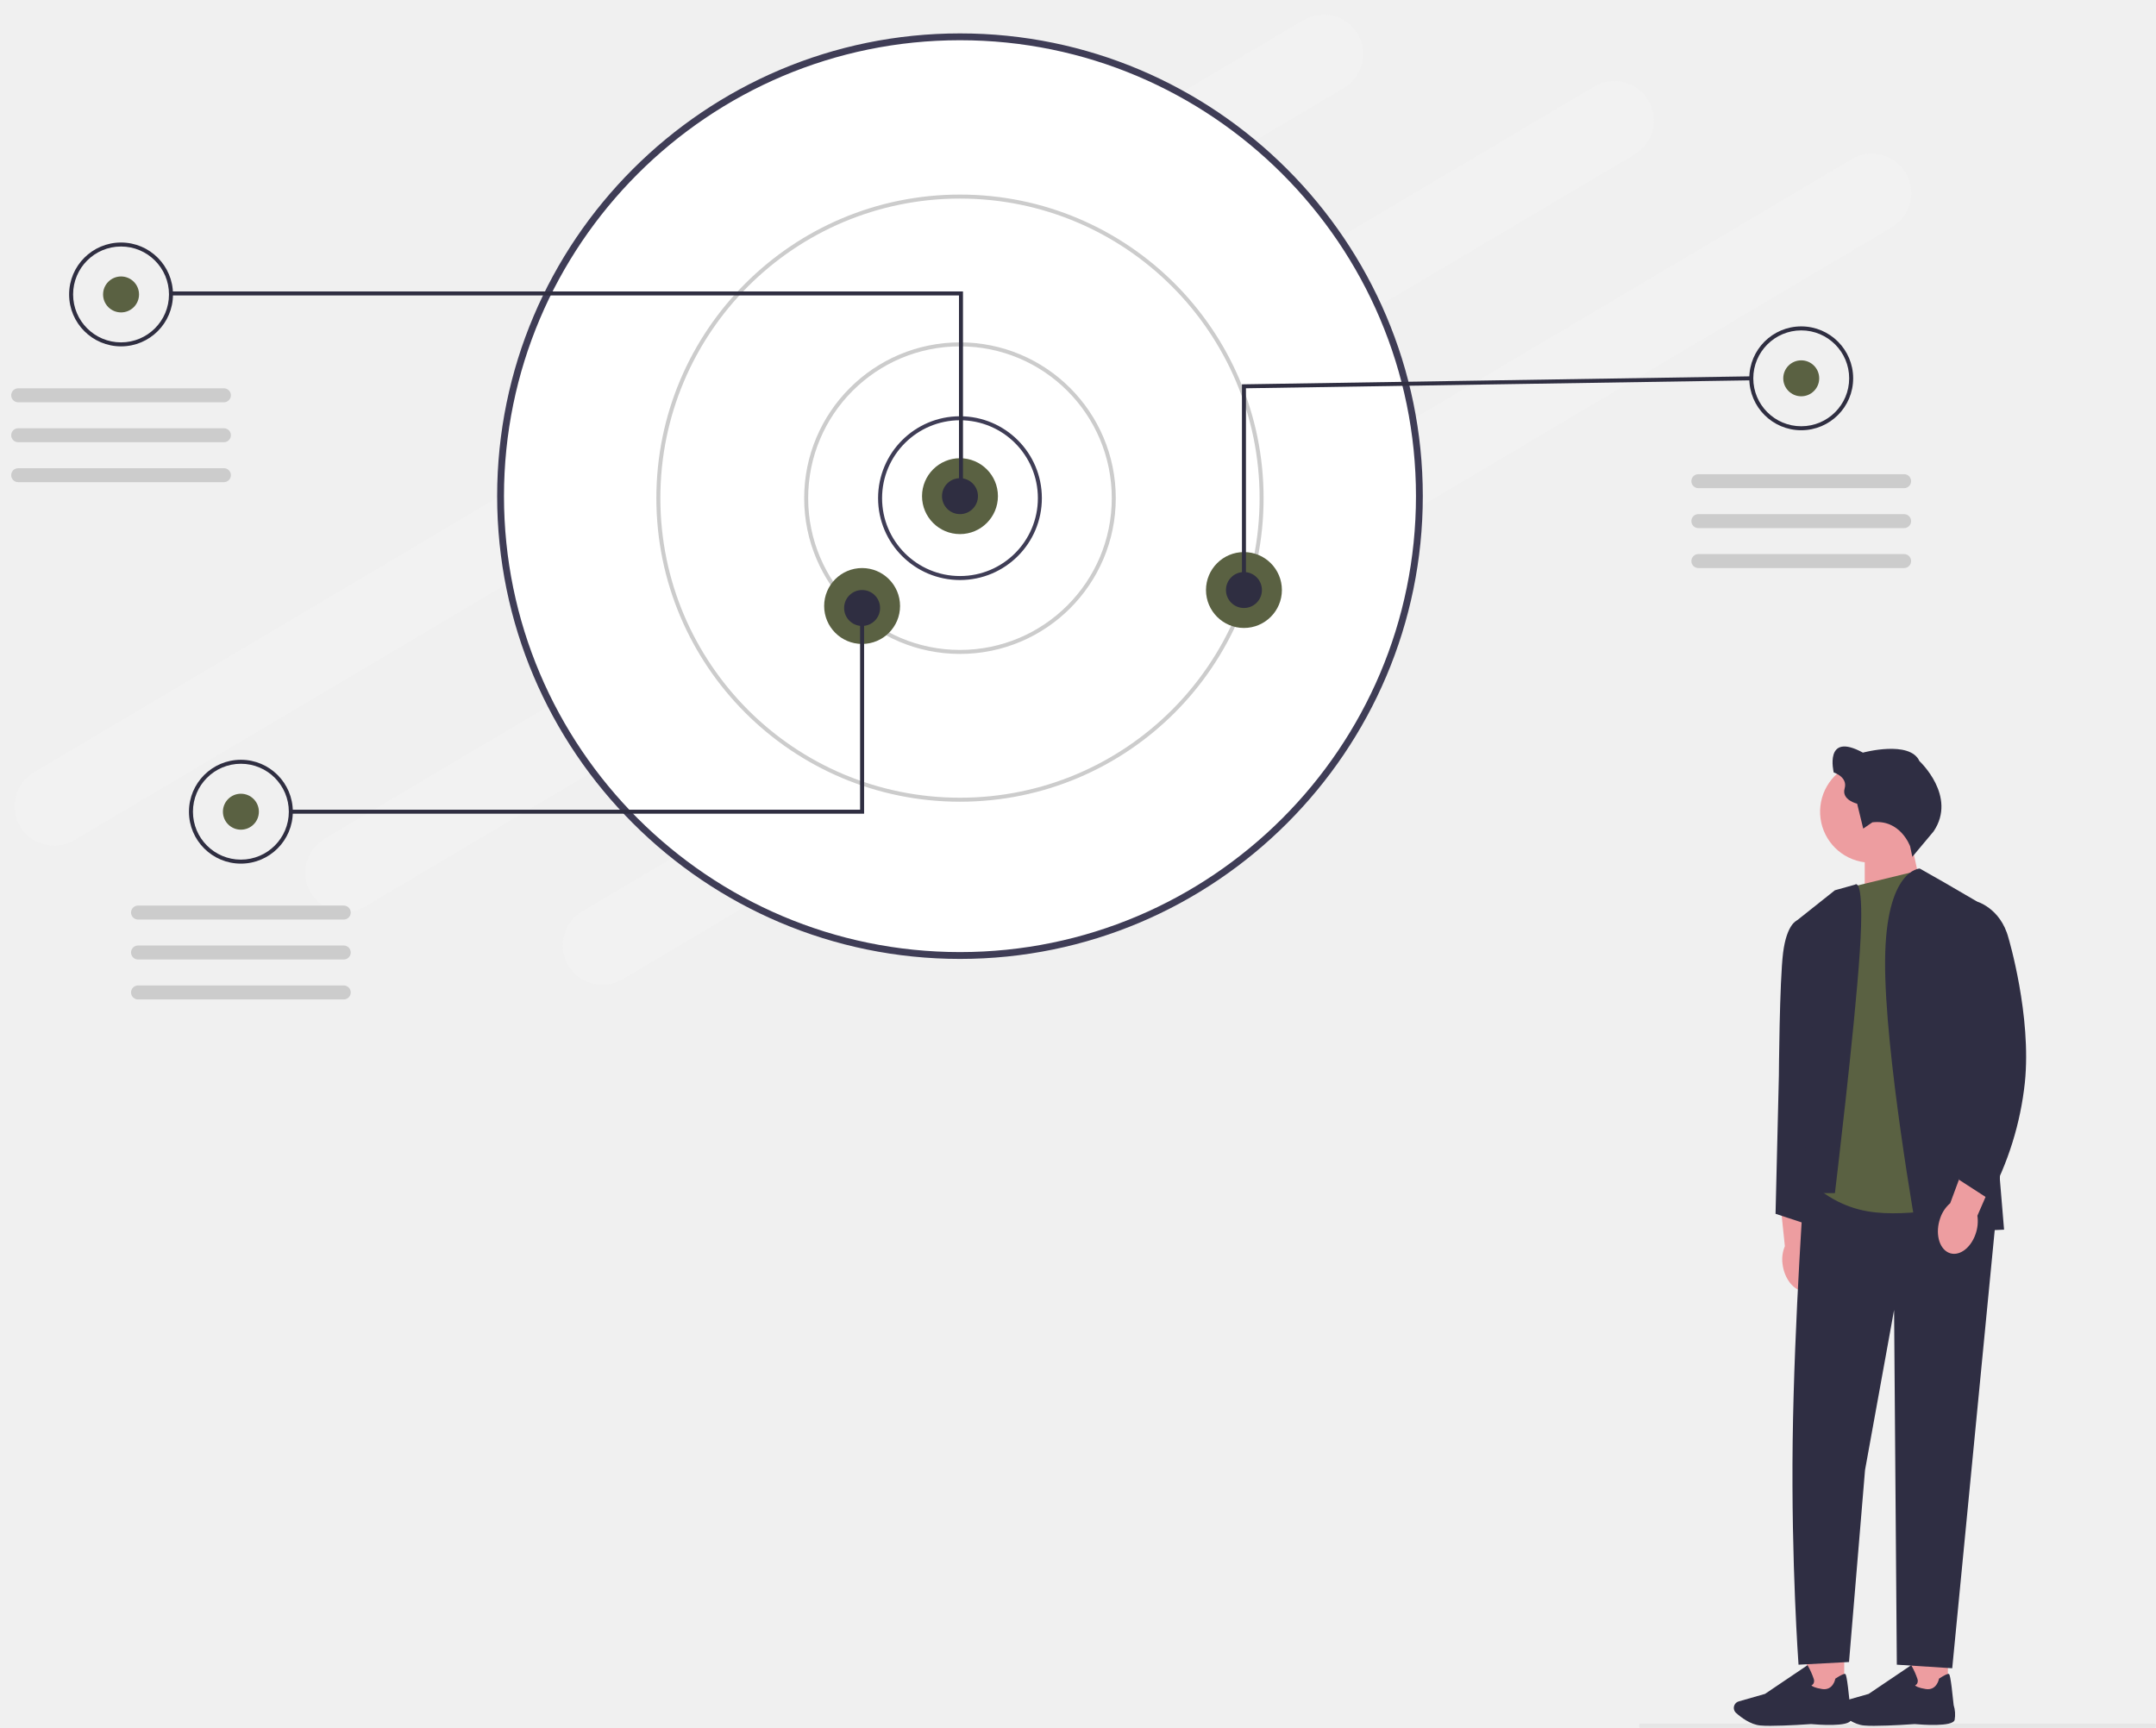
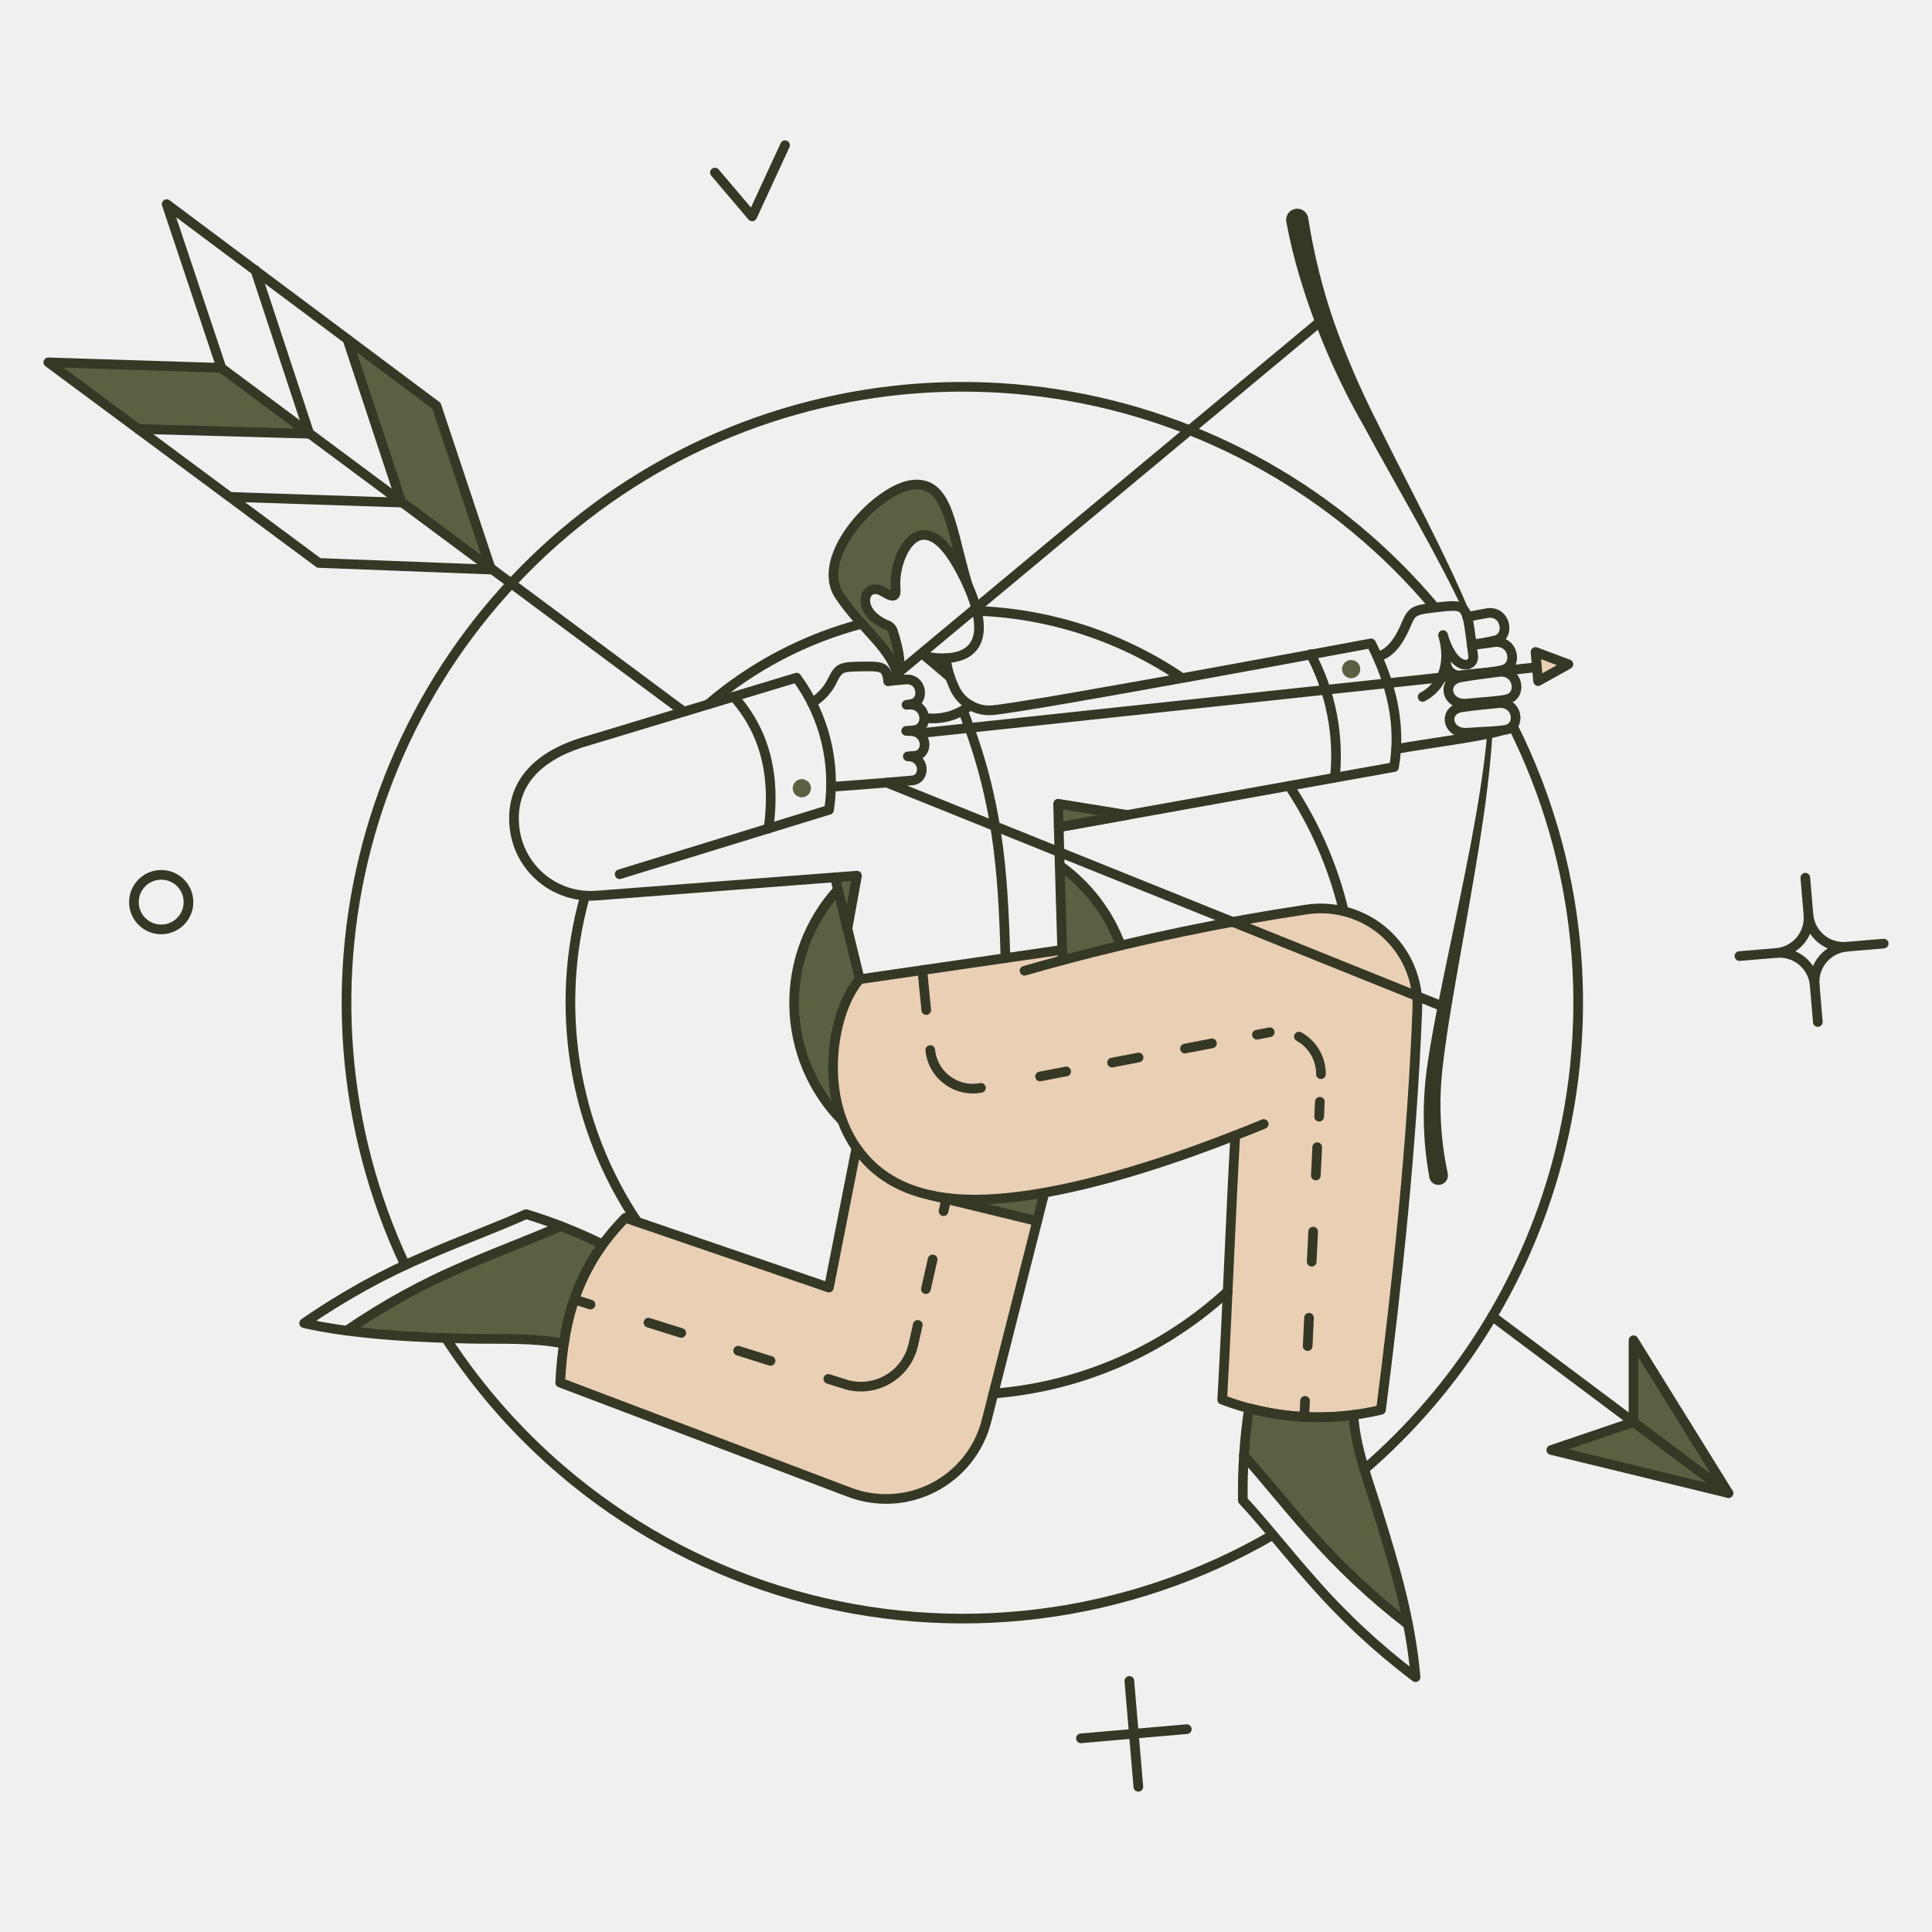
- <svg xmlns="http://www.w3.org/2000/svg" width="959.999" height="769.493" viewBox="0 0 959.999 769.493">
-   <g transform="translate(-498.446 -244.507)">
-     <path d="M17.567,0H674.7a17.567,17.567,0,1,1,0,35.135H17.567A17.567,17.567,0,0,1,17.567,0Z" transform="translate(498.446 597.413) rotate(-30.649)" fill="#f2f2f2" />
-     <path d="M17.567,0H674.7a17.567,17.567,0,1,1,0,35.135H17.567A17.567,17.567,0,0,1,17.567,0Z" transform="translate(627.889 627.001) rotate(-30.649)" fill="#f2f2f2" />
-     <path d="M17.567,0H674.7a17.567,17.567,0,1,1,0,35.135H17.567A17.567,17.567,0,0,1,17.567,0Z" transform="translate(742.539 659.362) rotate(-30.649)" fill="#f2f2f2" />
-     <circle cx="204.562" cy="204.562" r="204.562" transform="translate(721.332 260.898)" fill="#fff" />
-     <path d="M385.341,360.7c0-113.635,92.449-206.084,206.084-206.084S797.508,247.062,797.508,360.7,705.059,566.781,591.424,566.781,385.341,474.332,385.341,360.7Zm3.043,0c0,111.957,91.084,203.04,203.041,203.04S794.465,472.654,794.465,360.7,703.381,157.657,591.424,157.657,388.384,248.74,388.384,360.7Z" transform="translate(334.469 104.763)" fill="#3f3d56" />
-     <path d="M526.082,332.558h0a36.465,36.465,0,1,1,36.465,36.465,36.465,36.465,0,0,1-36.465-36.465Zm36.465-34.687a34.726,34.726,0,0,0-34.687,34.687h0a34.687,34.687,0,1,0,34.687-34.687Z" transform="translate(363.346 133.791)" fill="#3f3d56" style="isolation:isolate" />
-     <path d="M498.776,338.16h0a69.373,69.373,0,1,1,69.373,69.373,69.373,69.373,0,0,1-69.373-69.373Zm69.373-67.594a67.594,67.594,0,1,0,67.594,67.594,67.594,67.594,0,0,0-67.594-67.594Z" transform="translate(357.744 128.189)" fill="#ccc" style="isolation:isolate" />
-     <path d="M444.166,349.365A135.189,135.189,0,1,1,579.354,484.554,135.189,135.189,0,0,1,444.166,349.365Zm135.189-133.41a133.41,133.41,0,1,0,133.41,133.41,133.41,133.41,0,0,0-133.41-133.41Z" transform="translate(346.539 116.984)" fill="#ccc" style="isolation:isolate" />
-     <circle cx="16.899" cy="16.899" r="16.899" transform="translate(908.995 448.561)" fill="#5A6142" style="isolation:isolate" />
-     <circle cx="16.899" cy="16.899" r="16.899" transform="translate(865.414 497.479)" fill="#5A6142" style="isolation:isolate" />
-     <circle cx="16.899" cy="16.899" r="16.899" transform="translate(1035.436 490.363)" fill="#5A6142" style="isolation:isolate" />
-     <circle cx="8.005" cy="8.005" r="8.005" transform="translate(917.889 457.455)" fill="#2f2e41" />
-     <circle cx="8.005" cy="8.005" r="8.005" transform="translate(1044.33 499.258)" fill="#2f2e41" />
-     <circle cx="8.005" cy="8.005" r="8.005" transform="translate(874.308 507.262)" fill="#2f2e41" />
-     <circle cx="8.005" cy="8.005" r="8.005" transform="translate(544.341 367.626)" fill="#5A6142" />
-     <path d="M412.562,132.98H61.248V131.2H414.342v91.607h-1.78Z" transform="translate(512.887 243.096)" fill="#2f2e41" />
-     <path d="M227.2,255.013a23.124,23.124,0,1,1,23.124,23.124A23.124,23.124,0,0,1,227.2,255.013Zm23.124-21.346a21.346,21.346,0,1,0,21.346,21.346,21.346,21.346,0,0,0-21.346-21.346Z" transform="translate(302.021 120.618)" fill="#2f2e41" />
-     <circle cx="8.005" cy="8.005" r="8.005" transform="translate(597.705 597.981)" fill="#5A6142" />
-     <path d="M271.478,446.15h0A23.124,23.124,0,1,1,294.6,469.274a23.124,23.124,0,0,1-23.124-23.124ZM294.6,424.8a21.346,21.346,0,1,0,21.345,21.346A21.346,21.346,0,0,0,294.6,424.8Z" transform="translate(311.107 159.836)" fill="#2f2e41" />
-     <circle cx="8.005" cy="8.005" r="8.005" transform="translate(1292.473 404.98)" fill="#5A6142" />
-     <path d="M847.963,286.008a23.124,23.124,0,1,1,23.124,23.124A23.124,23.124,0,0,1,847.963,286.008Zm23.124-21.346a21.37,21.37,0,0,0-21.346,21.346h0a21.346,21.346,0,1,0,21.346-21.346Z" transform="translate(429.39 126.978)" fill="#2f2e41" />
-     <path d="M457.3,166.136l226.784-3.571.028,1.778-225.032,3.544v89.844H457.3Z" transform="translate(594.148 249.531)" fill="#2f2e41" />
-     <path d="M105.9,338H359.375V248.171h1.779v91.607H105.9Z" transform="translate(522.048 267.096)" fill="#2f2e41" />
-     <path d="M3.113,0H94.721a3.113,3.113,0,0,1,0,6.226H3.113A3.113,3.113,0,0,1,3.113,0Z" transform="translate(503.428 417.432)" fill="#ccc" />
-     <path d="M3.113,0H94.721a3.113,3.113,0,0,1,0,6.226H3.113A3.113,3.113,0,0,1,3.113,0Z" transform="translate(503.428 435.221)" fill="#ccc" />
-     <path d="M3.113,0H94.721a3.113,3.113,0,0,1,0,6.226H3.113A3.113,3.113,0,0,1,3.113,0Z" transform="translate(503.428 453.008)" fill="#ccc" />
-     <path d="M3.113,0H94.721a3.113,3.113,0,0,1,0,6.226H3.113A3.113,3.113,0,0,1,3.113,0Z" transform="translate(556.792 647.787)" fill="#ccc" />
-     <path d="M3.113,0H94.721a3.113,3.113,0,0,1,0,6.226H3.113A3.113,3.113,0,0,1,3.113,0Z" transform="translate(556.792 665.575)" fill="#ccc" />
-     <path d="M3.113,0H94.721a3.113,3.113,0,0,1,0,6.226H3.113A3.113,3.113,0,0,1,3.113,0Z" transform="translate(556.792 683.363)" fill="#ccc" />
-     <path d="M3.113,0H94.721a3.113,3.113,0,0,1,0,6.226H3.113A3.113,3.113,0,0,1,3.113,0Z" transform="translate(1251.561 455.677)" fill="#ccc" />
-     <path d="M3.113,0H94.721a3.113,3.113,0,0,1,0,6.226H3.113A3.113,3.113,0,0,1,3.113,0Z" transform="translate(1251.561 473.464)" fill="#ccc" />
-     <path d="M3.113,0H94.721a3.113,3.113,0,0,1,0,6.226H3.113A3.113,3.113,0,0,1,3.113,0Z" transform="translate(1251.561 491.253)" fill="#ccc" />
-     <g transform="translate(1228.291 561.07)">
-       <path d="M0,561.827c0,.525.227.947.509.947H229.645c.283,0,.509-.422.509-.947s-.227-.947-.509-.947H.509C.227,560.88,0,561.3,0,561.827Z" transform="translate(0 -109.844)" fill="#e6e6e6" />
-       <g transform="translate(42.175 0)">
-         <path d="M16.92,40.607C15.575,47.355,10.777,51.732,6.2,50.379S-.992,42.453.353,35.705A15.206,15.206,0,0,1,3.79,28.488L9.862,0l14.2,4.679-7.5,27.589a17.094,17.094,0,0,1,.342,8.339h0Z" transform="matrix(0.951, -0.309, 0.309, 0.951, 10.32, 212.482)" fill="#ed9da0" />
-         <rect width="16.663" height="23.642" transform="translate(32.493 414.034)" fill="#ed9da0" />
-         <path d="M284.427,554.38c2.849.255,17.109,1.385,17.825-1.886a14.012,14.012,0,0,0-.446-6.565c-1.369-13.639-1.878-13.79-2.188-13.878-.485-.143-1.9.533-4.2,2.013l-.143.1-.032.167c-.04.215-1.058,5.22-5.889,4.448-3.31-.525-4.385-1.257-4.727-1.615a2.036,2.036,0,0,0,.875-.732,2.561,2.561,0,0,0,.183-2.133,33.125,33.125,0,0,0-2.562-5.753l-.215-.382-18.939,12.78-11.7,3.342a3.014,3.014,0,0,0-1.95,1.727h0a3.017,3.017,0,0,0,.764,3.406c2.125,1.91,6.342,5.18,10.774,5.586,1.178.111,2.737.151,4.488.151,7.313,0,17.992-.756,18.071-.772Z" transform="translate(-250.088 -103.161)" fill="#2f2e43" />
-         <rect width="16.663" height="23.642" transform="translate(78.655 414.034)" fill="#ed9da0" />
-         <path d="M226.417,554.38c2.849.255,17.109,1.385,17.825-1.886a14.012,14.012,0,0,0-.446-6.565c-1.369-13.639-1.878-13.79-2.188-13.878-.485-.143-1.9.533-4.2,2.013l-.143.1-.032.167c-.04.215-1.058,5.22-5.889,4.448-3.31-.525-4.385-1.257-4.727-1.615a2.035,2.035,0,0,0,.875-.732,2.56,2.56,0,0,0,.183-2.133,33.123,33.123,0,0,0-2.562-5.753l-.215-.382-18.939,12.78-11.7,3.342a3.014,3.014,0,0,0-1.95,1.727h0a3.017,3.017,0,0,0,.764,3.406c2.125,1.91,6.342,5.18,10.774,5.586,1.178.111,2.737.151,4.488.151,7.313,0,17.992-.756,18.071-.772Z" transform="translate(-145.916 -103.161)" fill="#2f2e43" />
-         <path d="M19.882,45.233A22.7,22.7,0,1,1,40.626,36.64l4.8,21.868L19.882,69.127Z" transform="translate(38.405 22.215)" fill="#ed9da0" />
-         <path d="M24.918,34.817l-3.13,3.8L16.124,28.7S8.9,29.076,8.9,23.714,2.264,18.2,2.264,18.2-7.119,1.811,12.321,6.127c0,0,18.531-11.205,25.24-3.31,0,0,20.563,10.352,14.675,28.381L46.262,44.664l-2.218-4.2s-7.511-10.57-19.133-5.65Z" transform="translate(47.32 9.317) rotate(16)" fill="#2f2e43" />
-         <path d="M172.367,254.19h86.951L238.041,473.57l-24.668-1.591L212.155,313.99l-12.937,71.3-7.132,85.494-22.48,1.194s-3.3-45.045-2.61-99.492S172.367,254.19,172.367,254.19Z" transform="translate(-140.797 -47.202)" fill="#2f2e43" />
-         <path d="M221.592,83.19,192.15,90.352,166.98,199.122l2.96,20.14a47.674,47.674,0,0,0,28.215,15.922c18.432,3.119,45.511-3.445,45.511-3.445l13.225-12.477Z" transform="translate(-138.37 -12.274)" fill="#5A6142" />
-         <path d="M173.531,82.313l10.564,5.994L198.9,96.932,211.086,243.14l-38.84,1.793s-14.456-81.021-14.134-121.676S173.531,82.313,173.531,82.313Z" transform="translate(-90.758 -12.095)" fill="#2f2e43" />
-         <path d="M272.64,91.353s4.351-4.458,2.108,29.886-11.083,107.489-11.083,107.489H246.635V107.392l17.029-13.528Z" transform="translate(-218.654 -13.964)" fill="#2f2e43" />
-         <path d="M302.513,108.868l-10.1,2.077s-4.424,1.623-6.032,14.2-1.886,54.8-1.886,54.8l-1.488,61.554,19.5,6.43-6.5-30.09,6.509-108.97Z" transform="translate(-264.433 -17.518)" fill="#2f2e43" />
-         <path d="M16.268,39.732c-4.1,5.53-10.3,7.432-13.862,4.257s-3.119-10.233.979-15.772a15.1,15.1,0,0,1,6.2-5.053L27.249,0,38.087,10.3,19.522,32.037a17.13,17.13,0,0,1-3.255,7.687h0Z" transform="translate(80.417 199.9) rotate(-17)" fill="#ed9da0" />
-         <path d="M137.2,99.238l8.069-2.538s10.934,2.714,14.554,16.369c0,0,10.373,34.658,7.3,64.443a139.861,139.861,0,0,1-16.128,51.782l-13.27-8.582,8.867-56.254-9.4-65.219Z" transform="translate(-37.538 -11.944)" fill="#2f2e43" />
-       </g>
+ <svg xmlns="http://www.w3.org/2000/svg" fill="none" viewBox="0 0 420 420" id="Marketing-Target--Streamline-Bangalore">
+   <g id="Marketing-Marketing-target-01">
+     <g id="color 2">
+       <path id="Vector" fill="#E9CFB4" d="M284.054 197.671c-17.867 2.683 -35.57 6.36 -53.027 11.012l-0.105 -2.257 -44.064 6.287c-6.159 6.917 -8.98 24.917 -0.67 36.807l-5.954 30.385 -44.289 -15.162c-10.095 10.334 -13.44 21.346 -14.165 35.83l62.843 23.78c2.972 1.13 6.149 1.617 9.324 1.432 3.174 -0.187 6.273 -1.044 9.092 -2.514 2.819 -1.47 5.296 -3.52 7.265 -6.017 1.97 -2.495 3.389 -5.38 4.164 -8.463l11.012 -43.331 -19.958 -5.061c18.883 2.503 48.002 -7.692 63.011 -13.574 -0.878 15.042 -1.596 35.192 -2.833 57.456 11.023 4.183 23.05 4.948 34.514 2.195 3.431 -26.893 6.823 -57.217 7.94 -87.15 0.118 -3.089 -0.447 -6.168 -1.653 -9.015 -1.205 -2.847 -3.022 -5.394 -5.321 -7.46s-5.027 -3.602 -7.986 -4.497 -6.08 -1.128 -9.139 -0.683" stroke-width="2.1" />
+       <path id="Vector_2" fill="#E9CFB4" d="m333.81 141.731 0.559 6.344 6.583 -3.671z" stroke-width="2.1" />
+     </g>
+     <g id="color 1">
+       <path id="Vector_3" fill="#343825" d="M319.805 133.831c-5.586 -13.65 -14.045 -28.967 -20.628 -42.454 -3.528 -6.951 -6.607 -14.121 -9.217 -21.466 -2.497 -7.285 -4.353 -14.775 -5.546 -22.384 -0.036 -0.323 -0.134 -0.635 -0.292 -0.918 -0.16 -0.283 -0.372 -0.532 -0.628 -0.731s-0.55 -0.345 -0.863 -0.428c-0.313 -0.083 -0.64 -0.103 -0.962 -0.058 -0.321 0.046 -0.63 0.155 -0.907 0.322 -0.279 0.167 -0.521 0.389 -0.71 0.651 -0.191 0.263 -0.328 0.56 -0.401 0.877 -0.071 0.316 -0.082 0.644 -0.025 0.963 0.737 3.957 1.682 7.873 2.833 11.731 3.408 11.441 8.135 22.448 14.085 32.798 7.14 13.247 16.16 28.169 22.26 41.536 0.059 0.133 0.166 0.237 0.302 0.29 0.134 0.053 0.286 0.05 0.418 -0.008s0.237 -0.167 0.29 -0.302c0.053 -0.135 0.05 -0.286 -0.008 -0.418" stroke-width="2.1" />
+       <path id="Vector_4" fill="#5A6142" d="m186.858 212.713 -4.708 -19.352c-6.278 6.904 -9.68 15.947 -9.509 25.278 0.171 9.33 3.901 18.243 10.427 24.912 -4.229 -11.407 -1.157 -25.292 3.791 -30.839" stroke-width="2.1" />
+       <path id="Vector_5" fill="#5A6142" d="M243.636 205.531c-4.229 0.997 -8.419 2.075 -12.6 3.192 -0.319 -6.544 -0.559 -16 -0.678 -20.58 6.109 4.293 10.746 10.365 13.278 17.388" stroke-width="2.1" />
+       <path id="Vector_6" fill="#5A6142" d="m206.529 147.197 -5.386 -4.549c1.466 0.329 2.968 0.463 4.469 0.399 0.172 1.409 0.479 2.799 0.918 4.15" stroke-width="2.1" />
+       <path id="Vector_7" fill="#5A6142" d="m186.299 190.369 -2.075 11.531 -2.713 -11.172z" stroke-width="2.1" />
+       <path id="Vector_8" fill="#5A6142" d="m202.459 259.875 23.062 5.586 1.556 -6.184c-8.18 1.436 -17.077 2.234 -24.619 0.598" stroke-width="2.1" />
+       <path id="Vector_9" fill="#5A6142" d="m245.072 177.162 -14.923 2.673 -0.12 -5.107z" stroke-width="2.1" />
+       <path id="Vector_10" fill="#343825" d="M323.316 159.407c-1.277 14.603 -5.386 33.117 -8.419 47.76 -1.596 7.661 -3.392 16.199 -4.549 23.98 -1.241 8.264 -1.107 16.678 0.399 24.898 0.061 0.267 0.176 0.519 0.338 0.737 0.162 0.221 0.367 0.405 0.603 0.544 0.237 0.139 0.5 0.225 0.771 0.258 0.271 0.032 0.546 0.008 0.809 -0.069 0.523 -0.149 0.964 -0.496 1.233 -0.966 0.269 -0.473 0.342 -1.029 0.204 -1.554 -1.634 -7.709 -1.984 -15.637 -1.037 -23.461 0.918 -7.77 2.434 -16.239 3.791 -23.9 2.583 -14.79 6.138 -33.333 6.976 -48.147 -0.004 -0.14 -0.059 -0.273 -0.155 -0.373 -0.097 -0.101 -0.227 -0.162 -0.367 -0.172 -0.139 -0.01 -0.277 0.032 -0.386 0.118s-0.185 0.21 -0.208 0.348" stroke-width="2.1" />
+       <path id="Vector_11" fill="#5A6142" d="M210.359 127.168c-0.439 -1.037 -1.001 -2.113 -1.596 -3.232 -8.692 -16.401 -15.003 -2.394 -14.005 4.469 0.04 1.237 -0.602 1.604 -2.673 0.319 -4.28 -2.656 -6.697 4.383 1.157 7.382 0.374 0.258 0.665 0.618 0.84 1.037 1.516 4.708 1.915 7.77 1.117 10.693 -0.63 -6.3 -7.535 -10.618 -12.688 -18.27 -5.777 -8.583 8.61 -23.661 16.199 -24.179s7.978 9.452 11.648 21.781" stroke-width="2.1" />
+       <path id="Vector_12" fill="#5A6142" d="M294.229 307.595c-7.592 1.006 -15.305 0.506 -22.703 -1.47 -0.479 3.471 -0.918 6.703 -1.157 10.254 8.232 9.015 18.425 23.614 35.671 36.708 -4.034 -20.75 -11.258 -34.713 -11.81 -45.492" stroke-width="2.1" />
+       <path id="Vector_13" fill="#5A6142" d="M121.901 266.459c-11.55 5.212 -28.285 10.116 -46.603 22.783 8.056 1.695 40.816 1.531 47.282 2.873 0.966 -7.785 3.86 -15.204 8.419 -21.586 -3.152 -1.476 -5.785 -2.713 -9.097 -4.07" stroke-width="2.1" />
+       <path id="Vector_14" fill="#5A6142" d="m106.739 123.816 -19.431 -14.723 -11.771 -35.312 19.352 14.444z" stroke-width="2.1" />
+       <path id="Vector_15" fill="#5A6142" d="m67.238 94.29 -37.227 -1.037L10.5 78.769l37.506 1.197z" stroke-width="2.1" />
+       <path id="Vector_16" fill="#5A6142" d="M176.284 171.177c0.048 0.524 -0.115 1.045 -0.452 1.449 -0.337 0.404 -0.82 0.658 -1.344 0.705 -0.524 0.048 -1.045 -0.115 -1.449 -0.452 -0.404 -0.337 -0.658 -0.82 -0.706 -1.344 -0.047 -0.524 0.115 -1.045 0.452 -1.449 0.337 -0.404 0.82 -0.658 1.344 -0.705 0.524 -0.048 1.045 0.115 1.449 0.452s0.658 0.82 0.705 1.344" stroke-width="2.1" />
+       <path id="Vector_17" fill="#5A6142" d="M295.705 145.282c0.048 0.524 -0.116 1.045 -0.452 1.449s-0.821 0.658 -1.344 0.705 -1.046 -0.115 -1.449 -0.452c-0.403 -0.337 -0.657 -0.82 -0.706 -1.344 -0.023 -0.259 0.004 -0.521 0.082 -0.769s0.204 -0.48 0.37 -0.68 0.372 -0.365 0.603 -0.486c0.229 -0.121 0.481 -0.196 0.741 -0.219s0.521 0.004 0.769 0.082c0.25 0.077 0.481 0.203 0.68 0.37s0.365 0.371 0.487 0.602c0.12 0.231 0.195 0.483 0.218 0.742" stroke-width="2.1" />
+       <path id="Vector_18" fill="#5A6142" d="M355.116 291.356v17.795l-17.875 6.065 38.504 9.377z" stroke-width="2.1" />
+     </g>
+     <g id="outlines">
+       <path id="Vector_19" stroke="#343825" stroke-linecap="round" stroke-linejoin="round" d="M209.322 154.459c7.621 19.352 8.698 34.354 9.257 53.825" stroke-width="2.1" />
+       <path id="Vector_20" stroke="#343825" stroke-linecap="round" stroke-linejoin="round" d="M284.932 142.21c4.37 8.22 6.203 17.551 5.267 26.813" stroke-width="2.1" />
+       <path id="Vector_21" stroke="#343825" stroke-linecap="round" stroke-linejoin="round" d="M88.066 274.997c-13.853 -29.444 -16.511 -62.922 -7.477 -94.183C89.622 149.554 109.729 122.652 137.153 105.138c27.423 -17.515 60.286 -24.445 92.447 -19.494 32.162 4.95 61.419 21.441 82.305 46.392" stroke-width="2.1" />
+       <path id="Vector_22" stroke="#343825" stroke-linecap="round" stroke-linejoin="round" d="M299.576 142.729c2.075 -0.598 4.122 -2.23 6.145 -7.062 1.285 -3.068 1.835 -3.106 7.262 -3.711 6.384 -0.712 5.832 -0.315 7.262 10.574 0.351 2.675 -4.2 3.791 -6.544 -4.469 1.875 6.344 -0.279 11.252 -4.429 13.44" stroke-width="2.1" />
+       <path id="Vector_23" stroke="#343825" stroke-linecap="round" stroke-linejoin="round" d="M183.067 243.6c-6.526 -6.67 -10.256 -15.582 -10.427 -24.912 -0.171 -9.331 3.231 -18.373 9.509 -25.278" stroke-width="2.1" />
+       <path id="Vector_24" stroke="#343825" stroke-linecap="round" stroke-linejoin="round" d="M230.349 188.135c6.082 4.326 10.714 10.39 13.287 17.396" stroke-width="2.1" />
+       <path id="Vector_25" stroke="#343825" stroke-linecap="round" stroke-linejoin="round" d="M276.673 333.69c-15.618 9.087 -32.909 14.921 -50.839 17.153s-36.125 0.817 -53.494 -4.162c-17.368 -4.979 -33.55 -13.419 -47.573 -24.814 -10.834 -8.801 -20.207 -19.226 -27.797 -30.883" stroke-width="2.1" />
+       <path id="Vector_26" stroke="#343825" stroke-linecap="round" stroke-linejoin="round" d="M328.86 157.811c14.769 29.454 18.18 63.315 9.576 95.122 -7.025 25.973 -21.657 49.092 -41.819 66.494" stroke-width="2.1" />
+       <path id="Vector_27" stroke="#343825" stroke-linecap="round" stroke-linejoin="round" d="M138.539 265.621c-6.913 -10.292 -11.507 -21.962 -13.465 -34.205 -1.958 -12.241 -1.233 -24.763 2.125 -36.698" stroke-width="2.1" />
+       <path id="Vector_28" stroke="#343825" stroke-linecap="round" stroke-linejoin="round" d="M266.897 280.743c-13.835 12.734 -31.502 20.521 -50.234 22.145 -0.225 0.034 -0.452 0.046 -0.678 0.04" stroke-width="2.1" />
+       <path id="Vector_29" stroke="#343825" stroke-linecap="round" stroke-linejoin="round" d="M280.264 170.858c5.508 8.281 9.519 17.464 11.85 27.132" stroke-width="2.1" />
+       <path id="Vector_30" stroke="#343825" stroke-linecap="round" stroke-linejoin="round" d="M212.354 132.793c15.897 0.579 31.311 5.611 44.489 14.524" stroke-width="2.1" />
+       <path id="Vector_31" stroke="#343825" stroke-linecap="round" stroke-linejoin="round" d="M153.901 153.143c9.686 -8.31 21.133 -14.313 33.476 -17.556" stroke-width="2.1" />
+       <path id="Vector_32" stroke="#343825" stroke-linecap="round" stroke-linejoin="round" d="m48.107 79.991 100.367 74.588" stroke-width="2.1" />
+       <path id="Vector_33" stroke="#343825" stroke-linecap="round" stroke-linejoin="round" d="m324.433 286.169 51.311 38.424" stroke-width="2.1" />
+       <path id="Vector_34" stroke="#343825" stroke-linecap="round" stroke-linejoin="round" d="m206.529 147.197 -5.386 -4.549c1.463 0.355 2.969 0.503 4.473 0.441" stroke-width="2.1" />
+       <path id="Vector_35" stroke="#343825" stroke-linecap="round" stroke-linejoin="round" d="M210.359 127.168c5.905 13.247 -0.036 15.723 -4.744 15.922 0.252 2.108 0.835 4.163 1.726 6.09 0.655 1.664 1.832 3.071 3.356 4.01 1.52 0.939 3.308 1.359 5.088 1.198 8.799 -0.788 82.274 -14.524 82.274 -14.524 4.423 8.686 6.577 17.608 4.994 26.89L230.16 179.836s0.231 10.095 0.758 26.653" stroke-width="2.1" />
+       <path id="Vector_36" stroke="#343825" stroke-linecap="round" stroke-linejoin="round" d="m181.511 190.728 4.788 -0.359 -2.075 11.531" stroke-width="2.1" />
+       <path id="Vector_37" stroke="#343825" stroke-linecap="round" stroke-linejoin="round" d="m134.709 190.05 45.526 -14.005c1.53 -10.133 -1.008 -20.46 -7.062 -28.728l-47.002 14.204c-9.66 3.15 -15.145 9.135 -14.364 17.995 0.188 2.183 0.806 4.308 1.817 6.253 1.011 1.945 2.395 3.67 4.075 5.079 1.679 1.408 3.619 2.472 5.71 3.129 2.091 0.657 4.291 0.896 6.473 0.701l51.631 -3.95L186.9 212.873" stroke-width="2.1" />
+       <path id="Vector_38" stroke="#343825" stroke-linecap="round" stroke-linejoin="round" d="M274.718 244.354c-1.596 0.678 -3.631 1.47 -6.184 2.474" stroke-width="2.1" />
+       <path id="Vector_39" stroke="#343825" stroke-linecap="round" stroke-linejoin="round" d="M186.9 212.873c-5.825 6.544 -9.143 24.622 -0.718 36.668 8.303 11.873 23.333 12.405 37.725 10.25 16.124 -2.413 33.776 -8.719 44.629 -12.963 -0.878 15.042 -1.596 35.192 -2.833 57.456 11.023 4.183 23.05 4.948 34.514 2.195 3.431 -26.893 6.749 -57.259 7.9 -87.181 0.12 -3.085 -0.443 -6.157 -1.646 -8.998 -1.201 -2.842 -3.018 -5.384 -5.315 -7.445 -2.295 -2.061 -5.019 -3.59 -7.976 -4.479 -2.955 -0.889 -6.069 -1.115 -9.122 -0.663 -17.867 2.678 -35.572 6.354 -53.027 11.012l-0.12 -2.234z" stroke-width="2.1" />
+       <path id="Vector_40" stroke="#343825" stroke-linecap="round" stroke-linejoin="round" d="M231.027 208.723c-2.793 0.758 -5.546 1.516 -8.299 2.31" stroke-width="2.1" />
+       <path id="Vector_41" stroke="#343825" stroke-linecap="round" stroke-linejoin="round" d="m186.18 249.541 -5.985 30.364 -44.249 -15.162c-10.095 10.334 -13.44 21.346 -14.165 35.83l62.843 23.82c2.972 1.13 6.149 1.617 9.324 1.432 3.174 -0.187 6.273 -1.044 9.092 -2.514 2.819 -1.47 5.296 -3.52 7.265 -6.017 1.97 -2.495 3.389 -5.38 4.164 -8.463l12.581 -49.56" stroke-width="2.1" />
+       <path id="Vector_42" stroke="#343825" stroke-linecap="round" stroke-linejoin="round" d="m202.339 259.835 23.142 5.626" stroke-width="2.1" />
+       <path id="Vector_43" stroke="#343825" stroke-linecap="round" stroke-linejoin="round" d="m245.072 177.162 -14.923 2.673 -0.12 -5.107z" stroke-width="2.1" />
+       <path id="Vector_44" stroke="#343825" stroke-linecap="round" stroke-linejoin="round" d="m199.865 159.407 134.221 -14.356" stroke-width="2.1" />
+       <path id="Vector_45" stroke="#343825" stroke-linecap="round" stroke-linejoin="round" d="m333.81 141.731 0.559 6.344 6.583 -3.671z" stroke-width="2.1" />
+       <path id="Vector_46" stroke="#343825" stroke-linecap="round" stroke-linejoin="round" d="M192.085 128.684c-4.28 -2.656 -6.697 4.383 1.157 7.382 0.374 0.258 0.665 0.618 0.84 1.037 1.516 4.708 1.915 7.77 1.117 10.693 -0.63 -6.3 -7.535 -10.618 -12.688 -18.27 -5.777 -8.583 8.61 -23.682 16.199 -24.179s7.94 9.496 11.651 21.825c-0.439 -1.037 -1.001 -2.113 -1.596 -3.232 -8.461 -15.96 -14.662 -3.116 -14.07 3.91 0.132 1.575 -0.113 2.384 -2.61 0.834" stroke-width="2.1" />
+       <path id="Vector_47" stroke="#343825" stroke-linecap="round" stroke-linejoin="round" d="M271.53 306.119c7.398 1.976 15.112 2.476 22.703 1.47 0.359 7.022 3.23 14.404 5.307 21.107 3.78 12.18 7.079 23.329 8.19 35.91 -8.175 -6.163 -15.691 -13.156 -22.424 -20.868 -5.945 -6.703 -10.693 -12.848 -15.12 -17.556 -0.109 -6.714 0.34 -13.425 1.344 -20.063" stroke-width="2.1" />
+       <path id="Vector_48" stroke="#343825" stroke-linecap="round" stroke-linejoin="round" d="M270.409 316.413c4.2 4.589 8.694 10.378 14.28 16.638 6.458 7.371 13.621 14.093 21.386 20.07" stroke-width="2.1" />
+       <path id="Vector_49" stroke="#343825" stroke-linecap="round" stroke-linejoin="round" d="M66.121 287.645c8.407 -5.84 17.392 -10.8 26.813 -14.803 8.226 -3.57 15.521 -6.184 21.42 -8.898 5.717 1.735 11.282 3.938 16.638 6.583 -4.556 6.382 -7.448 13.799 -8.413 21.582 -6.344 -1.317 -13.44 -0.96 -19.79 -1.077 -10.926 -0.2 -25.981 -0.888 -36.668 -3.387" stroke-width="2.1" />
+       <path id="Vector_50" stroke="#343825" stroke-linecap="round" stroke-linejoin="round" d="m193.082 148.075 94.563 -78.723" stroke-width="2.1" />
+       <path id="Vector_51" stroke="#343825" stroke-linecap="round" stroke-linejoin="round" d="M313.979 218.938 192.767 170.132" stroke-width="2.1" />
+       <path id="Vector_52" stroke="#343825" stroke-linecap="round" stroke-linejoin="round" d="M55.507 58.699 67.238 94.29l-37.227 -1.037" stroke-width="2.1" />
+       <path id="Vector_53" stroke="#343825" stroke-linecap="round" stroke-linejoin="round" d="m50.001 108.016 37.267 1.237 -11.731 -35.471" stroke-width="2.1" />
+       <path id="Vector_54" stroke="#343825" stroke-linecap="round" stroke-linejoin="round" d="m245.511 365.411 1.955 23.022" stroke-width="2.1" />
+       <path id="Vector_55" stroke="#343825" stroke-linecap="round" stroke-linejoin="round" d="m258 375.904 -23.022 1.995" stroke-width="2.1" />
+       <path id="Vector_56" stroke="#343825" stroke-linecap="round" stroke-linejoin="round" d="M40.95 195.596c0.103 1.168 -0.143 2.34 -0.707 3.369 -0.564 1.028 -1.419 1.866 -2.459 2.408 -1.04 0.542 -2.217 0.763 -3.382 0.636 -1.166 -0.127 -2.267 -0.597 -3.166 -1.351 -0.898 -0.753 -1.553 -1.756 -1.882 -2.882s-0.316 -2.323 0.037 -3.442c0.352 -1.118 1.028 -2.107 1.942 -2.842 0.914 -0.734 2.026 -1.181 3.194 -1.283 0.776 -0.071 1.559 0.012 2.303 0.244 0.744 0.233 1.434 0.61 2.032 1.111s1.089 1.115 1.448 1.807 0.577 1.448 0.642 2.225" stroke-width="2.1" />
+       <path id="Vector_57" stroke="#343825" stroke-linecap="round" stroke-linejoin="round" d="m155.417 37.512 8.1 9.536 7.142 -15.481" stroke-width="2.1" />
+       <path id="Vector_58" stroke="#343825" stroke-linecap="round" stroke-linejoin="round" d="m392.463 190.808 0.678 8.06" stroke-width="2.1" />
+       <path id="Vector_59" stroke="#343825" stroke-linecap="round" stroke-linejoin="round" d="m386.198 207.167 -8.06 0.678" stroke-width="2.1" />
+       <path id="Vector_60" stroke="#343825" stroke-linecap="round" stroke-linejoin="round" d="m409.5 205.132 -8.06 0.678" stroke-width="2.1" />
+       <path id="Vector_61" stroke="#343825" stroke-linecap="round" stroke-linejoin="round" d="m395.176 222.169 -0.678 -8.06" stroke-width="2.1" />
+       <path id="Vector_62" stroke="#343825" stroke-linecap="round" stroke-linejoin="round" d="M401.44 205.81c-2.02 0.173 -4.026 -0.46 -5.58 -1.76 -1.554 -1.3 -2.533 -3.162 -2.72 -5.18 0.172 2.02 -0.46 4.026 -1.76 5.581 -1.302 1.555 -3.165 2.532 -5.183 2.719 2.02 -0.173 4.026 0.46 5.58 1.761 1.556 1.301 2.533 3.164 2.72 5.182 -0.172 -2.02 0.46 -4.026 1.76 -5.582 1.302 -1.555 3.165 -2.533 5.183 -2.72" stroke-width="2.1" />
+       <path id="Vector_63" stroke="#343825" stroke-linecap="round" stroke-linejoin="round" d="M210.958 153.3c-1.383 1.122 -2.983 1.945 -4.7 2.419 -1.717 0.474 -3.512 0.588 -5.275 0.334" stroke-width="2.1" />
+       <path id="Vector_64" stroke="#343825" stroke-linecap="round" stroke-linejoin="round" d="M159.527 151.467c6.664 7.462 9.178 17.011 7.541 28.648" stroke-width="2.1" />
+       <path id="Vector_65" stroke="#343825" stroke-linecap="round" stroke-linejoin="round" d="m375.745 324.593 -38.504 -9.377 17.875 -6.065v-17.795z" stroke-width="2.1" />
+       <path id="Vector_66" stroke="#343825" stroke-linecap="round" stroke-linejoin="round" d="M180.634 171.058c6.065 -0.399 17.396 -1.357 17.64 -1.397 3.072 -0.239 2.833 -5.227 -0.918 -5.227 0 0 1.037 -0.074 1.516 -0.12 3.15 -0.311 2.795 -5.447 -1.077 -5.386 -0.21 0 -0.798 -0.04 -0.798 -0.04 0.63 -0.04 1.197 -0.08 1.796 -0.16 3.053 -0.42 2.768 -5.21 -0.569 -5.538 -0.382 -0.032 -0.767 -0.021 -1.147 0.032 0.319 -0.04 0.678 -0.113 0.997 -0.16 3.043 -0.449 2.474 -5.67 -1.197 -5.347 -1.357 0.12 -2.394 0.21 -3.78 0.359 -0.359 -3.112 -1.357 -3.244 -5.227 -3.192 -4.83 0.065 -5.347 0.08 -6.743 2.673 -0.951 2.185 -2.568 4.015 -4.62 5.227" stroke-width="2.1" />
+       <path id="Vector_67" stroke="#343825" stroke-linecap="round" stroke-linejoin="round" d="M318.887 152.943c-4.549 0.437 -5.624 -4.971 -1.277 -5.706 3.234 -0.546 5.544 -0.811 8.14 -1.157 4.347 -0.58 5.311 5.208 1.796 5.945 -2.152 0.452 -4.469 0.517 -8.658 0.918" stroke-width="2.1" />
+       <path id="Vector_68" stroke="#343825" stroke-linecap="round" stroke-linejoin="round" d="M318.967 134.11c1.556 -0.319 2.713 -0.519 4.229 -0.798 4.11 -0.758 5.267 4.948 1.955 5.865 -1.714 0.433 -3.457 0.737 -5.214 0.911" stroke-width="2.1" />
+       <path id="Vector_69" stroke="#343825" stroke-linecap="round" stroke-linejoin="round" d="M318.967 159.287c-4.429 0.313 -5.347 -4.952 -1.117 -5.546 3.15 -0.443 5.386 -0.63 7.9 -0.878 4.2 -0.399 5.04 5.168 1.596 5.785 -2.073 0.372 -4.349 0.353 -8.379 0.638" stroke-width="2.1" />
+       <path id="Vector_70" stroke="#343825" stroke-linecap="round" stroke-linejoin="round" d="M319.958 140.251c1.661 -0.237 3.089 -0.357 4.715 -0.63 4.389 -0.678 5.508 5.158 1.955 6.025 -2.152 0.525 -4.509 0.63 -8.738 1.157 -0.622 0.126 -1.268 0.046 -1.842 -0.226 -0.573 -0.272 -1.044 -0.722 -1.34 -1.284 -0.296 -0.561 -0.403 -1.204 -0.304 -1.83s0.399 -1.205 0.853 -1.648" stroke-width="2.1" />
+       <path id="Vector_71" stroke="#343825" stroke-linecap="round" stroke-linejoin="round" d="M303.526 162.838c7.382 -1.357 17.835 -2.554 22.943 -4.03" stroke-width="2.1" />
+       <path id="Vector_72" stroke="#343825" stroke-linecap="round" stroke-linejoin="round" d="m200.504 210.878 0.858 8.698m0.868 8.694c0.127 1.287 0.52 2.533 1.156 3.66 0.635 1.126 1.499 2.106 2.536 2.881 1.037 0.773 2.223 1.323 3.483 1.611 1.261 0.29 2.567 0.313 3.838 0.067m12.863 -2.474 5.668 -1.092m9.983 -1.922 5.758 -1.109m10.091 -1.943 5.861 -1.128m9.778 -1.882 2.791 -0.538m11.128 9.116c0.008 -1.407 -0.302 -2.795 -0.909 -4.064 -0.607 -1.266 -1.493 -2.381 -2.594 -3.257 -0.405 -0.321 -0.834 -0.609 -1.285 -0.857m3.973 24.049 -0.296 6.149m-0.586 12.209 -0.313 6.542m-0.584 12.184 -0.296 6.161m-0.571 11.905 -0.166 3.452m3.234 -65.245 0.158 -3.226" stroke-width="2.1" />
+       <path id="Vector_73" stroke="#343825" stroke-linecap="round" stroke-linejoin="round" d="m205.771 260.434 -0.651 2.873m-2.374 10.481 -1.462 6.451m-1.764 7.787 -0.972 4.288m0 0.006c-0.355 1.579 -1.034 3.066 -1.994 4.368 -0.96 1.304 -2.18 2.392 -3.583 3.198s-2.958 1.312 -4.566 1.487c-1.609 0.174 -3.236 0.013 -4.779 -0.475m-55.252 -17.3 -3.52 -1.1m23.243 7.27 -7.129 -2.23m26.549 8.303 -7.05 -2.205m23.199 7.256 -3.598 -1.126" stroke-width="2.1" />
+       <path id="Vector_74" stroke="#343825" stroke-linecap="round" stroke-linejoin="round" d="m94.889 88.225 -58.653 -43.85 11.89 35.591L10.5 78.769l58.813 43.611 37.426 1.436z" stroke-width="2.1" />
+       <path id="Vector_75" stroke="#343825" stroke-linecap="round" stroke-linejoin="round" d="M121.901 266.538c-5.746 2.594 -12.772 5.135 -20.628 8.539 -9.09 3.849 -17.77 8.606 -25.906 14.196" stroke-width="2.1" />
    </g>
  </g>
</svg>
